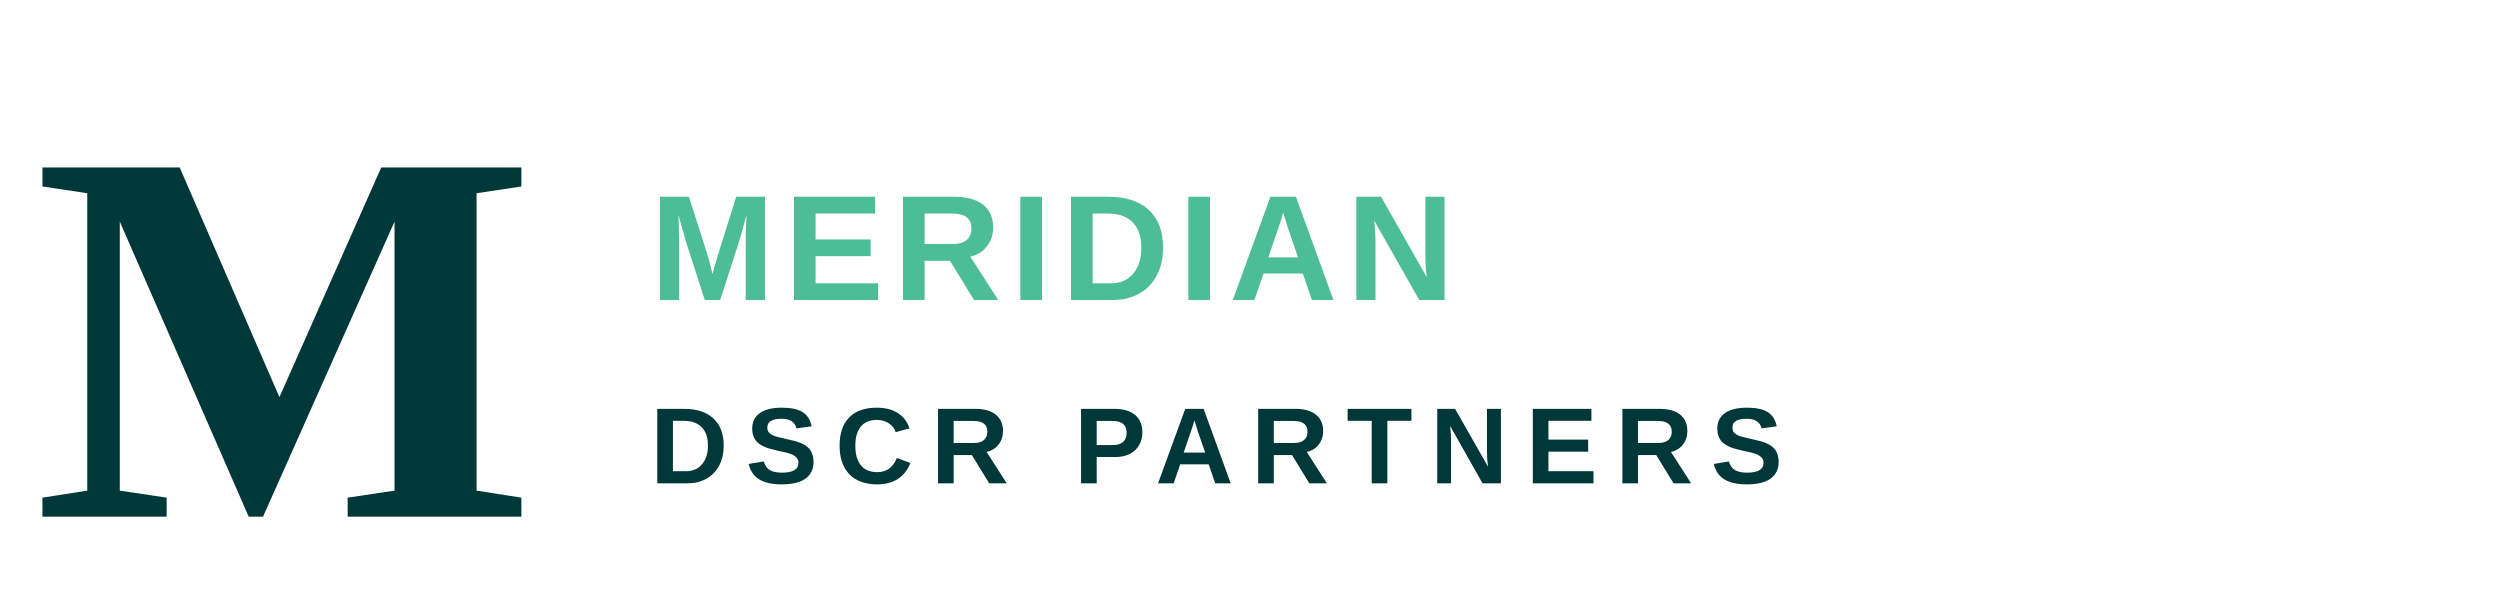
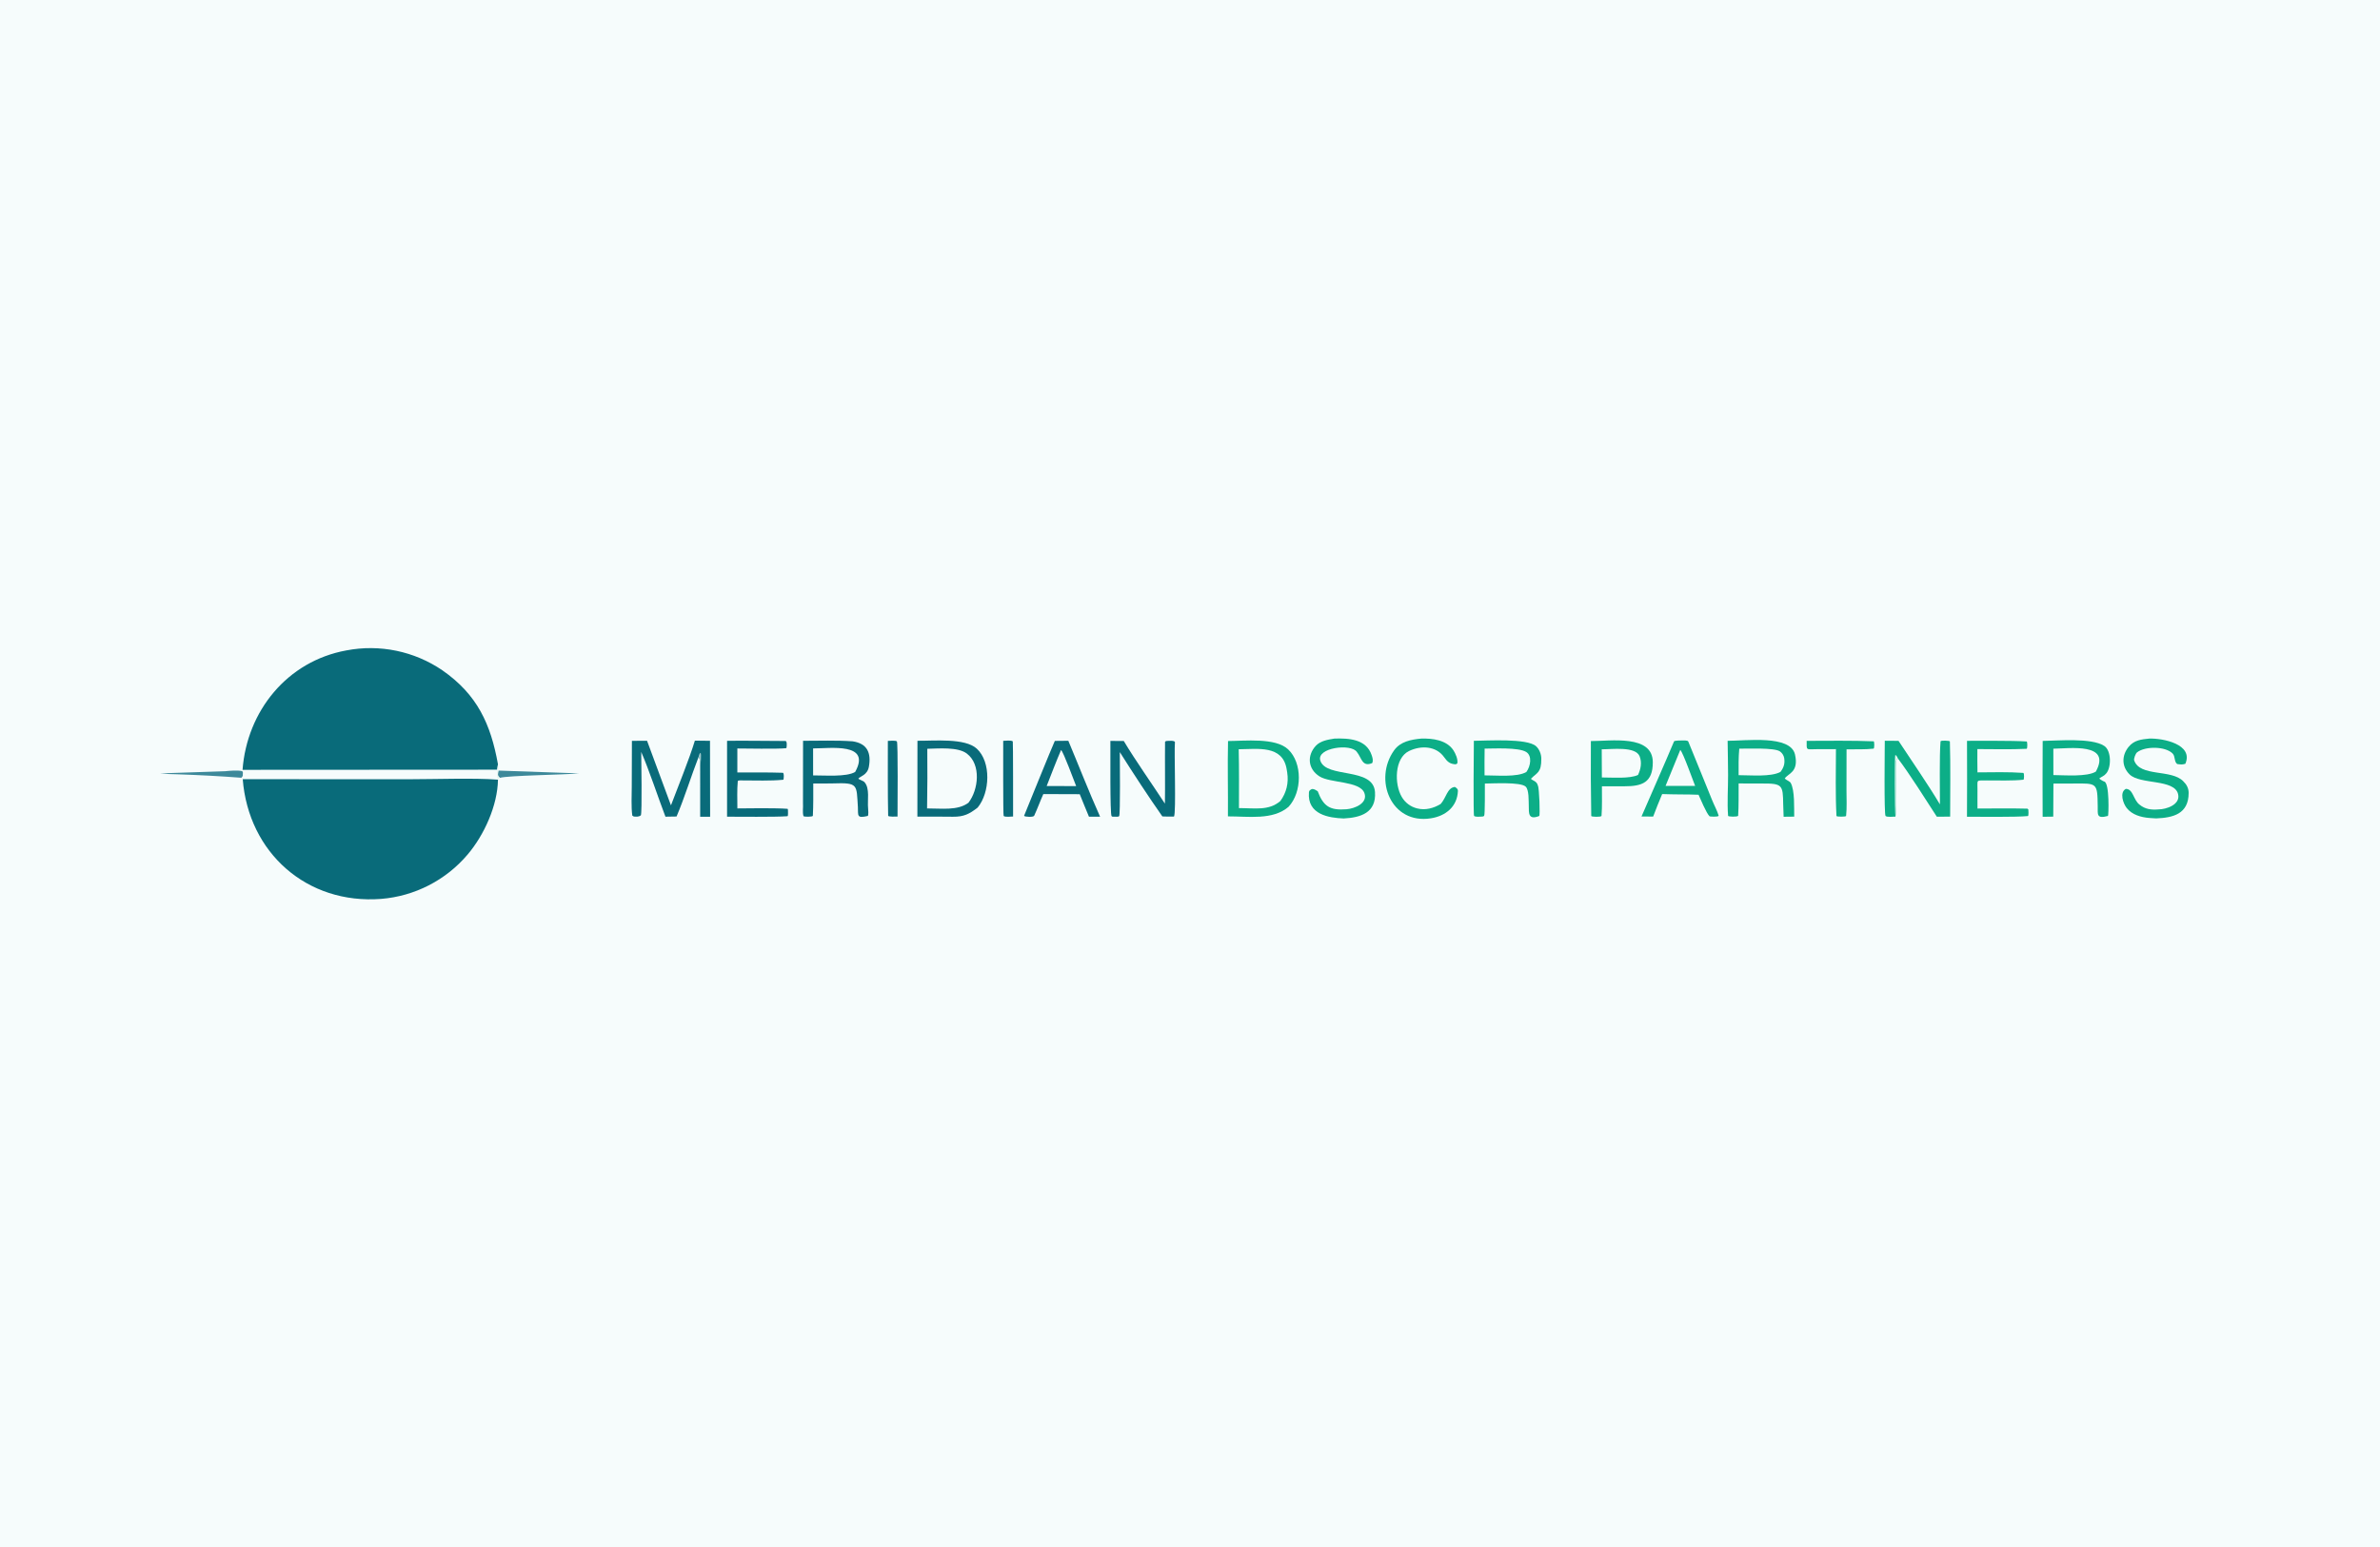
- <svg xmlns="http://www.w3.org/2000/svg" viewBox="0 0 300 72" role="img" aria-label="Meridian DSCR Partners">
-   <g transform="translate(4,4)" font-family="Georgia,&quot;Times New Roman&quot;,serif">
-     <text x="0" y="58" font-size="64" font-weight="700" fill="#003738">M</text>
-   </g>
-   <g transform="translate(78,8)" font-family="&quot;Outfit Variable&quot;,Outfit,Arial,sans-serif">
-     <text x="0" y="28" font-size="18" font-weight="700" letter-spacing="0.06em" fill="#4dbd97">MERIDIAN</text>
-     <text x="0" y="50" font-size="13" font-weight="600" letter-spacing="0.16em" fill="#003738">DSCR PARTNERS</text>
-   </g>
+ <svg xmlns="http://www.w3.org/2000/svg" height="1664" preserveAspectRatio="none" style="display: block;" version="1.1" viewBox="0 0 2560 1664" width="2560">
+   <path d="M 0 0 L 2560 0 L 2560 1664 L 0 1664 L 0 0 z" fill="rgb(246,252,252)" transform="translate(0,0)" />
+   <path d="M 260.886 828.052 C 265.669 764.713 308.965 711.225 372.455 699.62 C 408.372 692.69 445.569 700.377 475.797 720.977 C 513.408 747.144 527.83 778.79 535.623 822.063 L 534.793 827.891 L 260.886 828.052 z" fill="rgb(9,107,122)" transform="translate(0,0)" />
+   <path d="M 534.641 838.575 L 535.636 838.621 C 535.196 866.421 520.819 898.13 502.996 919.144 C 479.562 946.804 446.072 963.985 409.937 966.885 C 330.191 973.037 267.342 917.422 261.091 838.137 L 442.584 838.159 C 467.87 838.153 510.8 836.696 534.641 838.575 z" fill="rgb(9,107,122)" transform="translate(0,0)" />
+   <path d="M 1320.91 797.072 C 1338.66 797.016 1371.83 793.17 1385.5 805.994 C 1401.12 820.642 1400.56 852.015 1386.11 867.718 C 1369.25 882.484 1342.51 878.027 1320.8 878.121 C 1321.04 851.455 1320.27 823.591 1320.91 797.072 z" fill="rgb(12,174,135)" transform="translate(0,0)" />
+   <path d="M 1332.39 805.921 C 1352.65 805.828 1379.67 801.024 1384 827.502 L 1384.58 831.103 C 1386.27 842.174 1383.75 852.569 1377.2 861.605 C 1364.7 872.362 1349.52 869.159 1332.66 869.217 C 1332.69 848.425 1332.89 826.658 1332.39 805.921 z" fill="rgb(246,252,252)" transform="translate(0,0)" />
+   <path d="M 986.839 796.793 C 1004.32 796.989 1037.96 793.565 1050.7 805.331 C 1066.31 819.746 1064.88 852.571 1051.6 868.644 C 1042.65 875.606 1036.69 878.625 1025 878.502 C 1012.28 878.368 999.487 878.314 986.763 878.396 L 986.839 796.793 z" fill="rgb(9,107,122)" transform="translate(0,0)" />
+   <path d="M 997.425 805.409 C 1009.49 805.194 1030.29 803.211 1039.92 810.525 C 1055.55 822.389 1052.52 849.448 1041.71 863.443 C 1030.08 872.209 1012.51 869.471 997.183 869.571 C 997.547 848.186 997.628 826.796 997.425 805.409 z" fill="rgb(246,252,252)" transform="translate(0,0)" />
+   <path d="M 1585.33 796.843 C 1599.51 796.729 1642.71 793.895 1652.29 802.698 C 1655.76 805.887 1657.84 811.161 1657.89 815.99 C 1658.02 831.42 1653.15 830.943 1646.87 837.504 L 1646.98 837.994 C 1648.55 839.622 1653.11 840.189 1654.18 844.997 C 1655.74 847.417 1656.67 877.295 1655.64 877.705 C 1643.49 882.536 1644.56 874.01 1644.41 867.249 C 1644.16 861.441 1644.8 849.473 1640.98 846.044 C 1635.29 840.929 1605.31 842.796 1597.17 842.81 C 1597.12 846.559 1597.42 876.453 1596.39 877.54 C 1595.76 878.206 1594.84 878.308 1593.98 878.331 C 1591.94 878.386 1587.31 879.011 1585.58 877.651 C 1584.59 876.875 1585.22 804.702 1585.33 796.843 z" fill="rgb(12,174,135)" transform="translate(0,0)" />
+   <path d="M 1596.91 805.233 C 1606.41 805.226 1633.24 803.681 1641.59 808.823 C 1648.19 812.889 1646.44 824.005 1641.8 830.397 C 1631.61 836.227 1610 833.927 1596.83 834.01 C 1596.85 824.603 1596.65 814.571 1596.91 805.233 z" fill="rgb(246,252,252)" transform="translate(0,0)" />
+   <path d="M 1858.28 796.833 C 1877.63 796.897 1925.9 790.236 1930.75 811.529 C 1935.13 830.755 1923.19 831.866 1919.74 837.386 C 1920.87 838.732 1925.37 840.689 1926.09 842.002 C 1930.72 850.401 1929.66 868.967 1929.9 878.389 C 1926.11 878.497 1922.31 878.541 1918.52 878.522 C 1918.33 874.018 1918.18 869.512 1918.06 865.006 C 1917.75 844.408 1917.37 842.585 1895.01 842.773 C 1886.95 842.841 1878.22 842.731 1870.13 842.705 C 1870.01 854.233 1870.33 866.159 1869.6 877.548 C 1868.71 878.758 1858.88 878.633 1858.79 877.506 C 1857.65 863.21 1858.83 848.082 1858.78 833.491 C 1858.75 821.208 1858.45 809.1 1858.28 796.833 z" fill="rgb(12,174,135)" transform="translate(0,0)" />
+   <path d="M 1870.81 805.295 C 1879.6 805.31 1908.44 804.108 1914.41 808.137 C 1916.93 809.83 1918.64 812.488 1919.14 815.484 C 1920.08 821.431 1918.6 825.679 1915.11 830.313 C 1904.7 835.876 1883.22 833.79 1870.1 833.796 C 1870.08 824.082 1869.91 814.989 1870.81 805.295 z" fill="rgb(246,252,252)" transform="translate(0,0)" />
+   <path d="M 2197.17 796.955 C 2213.21 796.793 2249.57 793.342 2263.38 802.325 C 2271.09 807.344 2271.1 825.22 2265.67 831.744 C 2262.77 835.237 2260.96 834.985 2258.04 837.365 C 2258.33 838.002 2262.37 840.461 2263.31 840.635 C 2269.27 841.742 2268.07 877.464 2267.4 877.645 C 2254.62 881.127 2256.56 875.739 2256.37 867.25 C 2256 842.025 2255.84 842.539 2230.48 842.784 C 2223.42 842.853 2215.8 842.838 2208.73 842.856 L 2208.54 878.392 C 2204.74 878.409 2200.93 878.463 2197.13 878.553 C 2197 851.354 2197.01 824.154 2197.17 796.955 z" fill="rgb(12,174,135)" transform="translate(0,0)" />
+   <path d="M 2208.64 805.321 C 2225.81 805.123 2271.54 798.503 2254.35 829.964 C 2244.83 835.765 2221.24 833.823 2208.68 833.688 C 2208.62 824.233 2208.61 814.777 2208.64 805.321 z" fill="rgb(246,252,252)" transform="translate(0,0)" />
+   <path d="M 863.8 796.818 C 881.401 796.809 899.6 796.168 916.998 797.378 C 932.974 799.687 937.254 809.955 934.581 824.797 C 932.944 833.882 925.1 834.911 923.279 837.502 C 923.913 838.556 928.422 839.767 929.768 841.224 C 935.908 847.867 932.815 861.031 933.76 869.505 C 933.858 870.384 934.447 877.436 933.273 877.704 C 921.302 880.441 923.178 877.344 922.768 867.999 C 921.165 844.009 923.531 841.676 896.03 842.651 C 889.356 842.887 881.529 842.733 874.765 842.718 C 874.772 854.15 874.926 866.099 874.331 877.493 C 874.264 878.779 864.525 878.734 864.238 877.815 C 862.979 873.771 864.089 868.209 863.714 863.871 C 863.753 841.52 863.739 819.168 863.8 796.818 z" fill="rgb(9,107,122)" transform="translate(0,0)" />
+   <path d="M 874.59 805.006 C 892.498 805.158 937.667 798.148 919.828 830.337 C 910.428 835.934 887.031 833.955 874.615 834.043 L 874.59 805.006 z" fill="rgb(246,252,252)" transform="translate(0,0)" />
+   <path d="M 1711.19 797.101 C 1732.06 797.252 1777.85 789.642 1777.81 819.996 C 1777.79 841.696 1766.32 845.793 1747.25 845.745 L 1723.07 845.741 C 1723.02 856.102 1723.45 867.395 1722.64 877.661 C 1721.97 879 1711.61 878.707 1711.59 877.698 C 1711.14 851.966 1710.98 822.651 1711.19 797.101 z" fill="rgb(12,174,135)" transform="translate(0,0)" />
+   <path d="M 1722.87 805.994 C 1733.43 806.023 1759.36 802.464 1763.66 813.571 C 1766.26 820.289 1764.83 827.235 1761.94 833.53 C 1753.23 837.821 1733.96 836.266 1723.02 836.255 L 1722.87 805.994 z" fill="rgb(246,252,252)" transform="translate(0,0)" />
+   <path d="M 747.436 796.646 L 763.693 796.83 L 763.832 878.547 L 753.125 878.526 L 753.127 825.303 C 752.766 820.458 753.542 817.749 751.516 813.959 C 743.416 834.83 736.272 858.178 727.727 878.257 L 715.776 878.455 C 707.839 857.675 698.117 828.048 689.728 808.836 C 689.774 815.926 690.78 874.118 689.334 876.971 C 686.922 878.825 684.921 878.362 681.789 878.306 L 680.116 877.274 C 678.842 868.195 679.497 855.63 679.541 846.161 L 679.703 796.877 L 695.986 796.776 L 721.704 866.256 C 729.299 846.1 741.524 816.288 747.436 796.646 z" fill="rgb(9,107,122)" transform="translate(0,0)" />
+   <path d="M 751.516 813.959 C 751.818 812.444 752.016 811.584 752.79 810.215 L 753.288 810.125 L 753.276 809.9 L 753.39 809.794 C 754.906 810.353 753.369 823.556 753.127 825.303 C 752.766 820.458 753.542 817.749 751.516 813.959 z" fill="rgb(160,202,204)" transform="translate(0,0)" />
+   <path d="M 1810.2 796.442 C 1811.21 796.47 1815.4 796.211 1815.98 797.638 C 1824.48 818.63 1833.18 839.583 1841.6 860.618 C 1843.79 866.102 1847.03 871.858 1848.64 877.386 C 1848.29 879.014 1839.07 878.259 1838.9 878.091 C 1835.16 874.407 1829.08 859.186 1827 854.866 C 1820.59 854.61 1814.17 854.491 1807.74 854.508 C 1801 854.41 1794.63 854.393 1787.87 854.121 C 1784.2 862.712 1781.5 869.643 1778.2 878.304 C 1774.02 878.383 1769.83 878.367 1765.65 878.256 C 1773.98 858.897 1791.86 818.617 1800.65 797.47 C 1801.1 796.391 1808.08 796.515 1810.2 796.442 z" fill="rgb(12,174,135)" transform="translate(0,0)" />
+   <path d="M 1807.36 806.639 C 1810.34 809.417 1821.06 839.756 1823.34 845.332 L 1806.75 845.366 C 1801.67 845.395 1796.6 845.398 1791.52 845.375 C 1796.99 832.42 1801.91 819.455 1807.36 806.639 z" fill="rgb(246,252,252)" transform="translate(0,0)" />
+   <path d="M 2086.65 865.213 C 2086.73 852.427 2085.95 812.588 2087.33 797.333 C 2087.43 796.29 2097.32 796.552 2097.35 797.495 C 2098.15 824.237 2097.65 851.516 2097.64 878.373 C 2092.86 878.4 2088.08 878.516 2083.32 878.484 C 2072.03 861.045 2053.7 831.949 2041.51 815.916 C 2040.07 817.169 2039.55 817.42 2039.38 819.467 C 2038.37 831.589 2040.84 868.336 2038.8 878.364 C 2036.73 878.375 2029.81 879.177 2028.17 877.706 C 2026.42 876.141 2027.32 803.886 2027.34 796.767 C 2032.26 796.76 2037.18 796.796 2042.1 796.875 C 2056.72 819.18 2073.12 842.591 2086.65 865.213 z" fill="rgb(12,174,135)" transform="translate(0,0)" />
+   <path d="M 2038.8 878.364 C 2038.03 873.344 2037.87 813.056 2038.6 812.224 L 2039.07 812.241 C 2040.23 813.098 2040.95 814.639 2041.51 815.916 C 2040.07 817.169 2039.55 817.42 2039.38 819.467 C 2038.37 831.589 2040.84 868.336 2038.8 878.364 z" fill="rgb(231,247,242)" transform="translate(0,0)" />
+   <path d="M 1134.61 796.932 L 1149.12 796.797 C 1160.62 824.126 1171.13 851.341 1183.29 878.453 C 1179.3 878.519 1175.31 878.53 1171.32 878.487 C 1168.03 870.399 1164.63 862.457 1161.42 854.319 C 1157.9 854.165 1154.05 854.234 1150.5 854.225 L 1122.22 854.135 C 1118.76 861.855 1115.92 869.823 1112.38 877.442 C 1111.58 879.155 1102.55 878.781 1101.51 877.544 C 1101.52 877.604 1131.87 802.61 1134.61 796.932 z" fill="rgb(9,107,122)" transform="translate(0,0)" />
+   <path d="M 1141.34 806.706 C 1144.43 810.097 1154.91 839.191 1157.56 845.542 L 1142.5 845.51 L 1125.84 845.454 C 1130.52 833.529 1136.37 818.114 1141.34 806.706 z" fill="rgb(246,252,252)" transform="translate(0,0)" />
+   <path d="M 2311.79 794.444 C 2326.39 793.934 2359.75 800.524 2350.62 821.57 C 2346.73 822.624 2346.01 822.314 2341.88 821.816 C 2338.42 819.403 2339.96 813.59 2336.97 810.535 C 2329.12 802.528 2307.23 802.516 2298.68 809.265 C 2296.97 810.618 2295.02 816.22 2295.57 817.848 C 2301.73 835.999 2335.7 827.032 2348.44 840.418 C 2351.95 843.773 2354.18 847.804 2354.18 852.89 C 2354.16 875.602 2337.37 879.56 2319.29 880.296 C 2316.8 880.177 2314.32 880.021 2311.84 879.827 C 2302.94 879.101 2293.41 876.451 2287.6 869.2 C 2283.66 864.294 2279.57 852.266 2286.64 848.516 C 2294.63 848.681 2294.6 860.483 2301.46 865.583 C 2307.49 870.477 2314.01 871.267 2321.74 870.612 C 2329.86 870.617 2345.52 865.648 2342.84 854.236 C 2338.94 837.643 2301.96 844.148 2290.64 832.981 C 2281.74 824.201 2282.38 812.31 2289.45 803.543 C 2295.5 796.022 2303.16 795.339 2311.79 794.444 z" fill="rgb(12,174,135)" transform="translate(0,0)" />
+   <path d="M 1435.39 794.436 C 1450.56 793.956 1469.45 794.837 1475.32 812.062 C 1476.29 814.883 1477.34 818.01 1475.96 820.809 C 1465.12 825.335 1464.62 815.103 1459.58 808.962 C 1453.47 799.314 1415.77 804.224 1420.18 818.128 C 1426.36 837.587 1477.26 824.676 1478.99 852.014 C 1480.4 874.158 1463.81 879.41 1445.33 880.366 C 1429.57 879.785 1405.88 876.229 1407.94 852.193 C 1408.12 850.05 1409.47 849.674 1411.14 848.667 C 1413.78 848.593 1415.06 849.711 1417.36 851.073 C 1423.5 867.456 1430.63 871.851 1448.33 870.468 C 1457.3 869.766 1471.6 863.838 1467.58 853.01 C 1462.69 839.852 1430.68 842.544 1419.1 834.994 C 1406.65 826.88 1405.76 812.699 1415.27 802.245 C 1420.31 796.858 1428.16 795.6 1435.39 794.436 z" fill="rgb(12,174,135)" transform="translate(0,0)" />
+   <path d="M 1253.02 864.426 C 1253.35 846.838 1252.93 816.762 1253.16 797.918 C 1253.29 797.53 1254.22 797.046 1254.51 797.038 C 1255.9 796.997 1264.03 796.056 1263.79 798.447 C 1262.8 808.048 1265.27 874.514 1262.77 878.349 C 1258.38 878.373 1254.65 878.39 1250.27 878.167 C 1235.43 857.082 1218.32 830.9 1204.51 808.988 C 1204.55 815.21 1205.16 876.472 1203.8 877.844 C 1203.11 878.542 1201.92 878.522 1201.01 878.497 C 1200.16 878.473 1199.31 878.429 1198.46 878.461 C 1197.44 878.499 1196.54 878.636 1195.69 877.943 C 1193.79 876.401 1194.49 805.955 1194.36 796.964 L 1208.75 797.006 C 1221.28 817.987 1239.16 843.157 1253.02 864.426 z" fill="rgb(9,107,122)" transform="translate(0,0)" />
+   <path d="M 1528.84 794.435 C 1540.71 794.095 1555.93 795.936 1563.24 806.892 C 1565.59 810.405 1568.44 816.89 1567.53 821.179 L 1565.82 822.132 C 1559.5 821.771 1556.87 819.393 1553.21 814.268 C 1544.64 802.254 1528.34 801.661 1515.62 807.805 C 1499.77 815.463 1499.67 843.552 1507.8 857.221 C 1511.38 863.374 1517.3 867.813 1524.21 869.529 C 1533.15 871.802 1541.88 869.428 1549.59 864.816 C 1555.76 858.024 1556.61 847.364 1564.89 846.452 C 1566.62 847.571 1568.2 848.443 1568.18 850.797 C 1567.46 867.447 1555.33 877.599 1539.22 880.186 C 1496.16 887.102 1477.08 838.364 1499.59 807.02 C 1506.27 797.714 1517.52 795.477 1528.84 794.435 z" fill="rgb(12,174,135)" transform="translate(0,0)" />
+   <path d="M 2115.78 796.843 C 2131.58 796.974 2163.21 796.451 2179.94 797.549 C 2180.81 797.606 2180.95 805.378 2179.89 805.43 C 2162.52 806.281 2144.49 805.768 2126.92 805.746 C 2126.81 814.167 2126.95 822.372 2127.02 830.78 C 2143.18 830.676 2160.38 830.195 2176.37 831.349 C 2177.57 831.97 2177.14 838.594 2176.52 838.665 C 2165.02 839.985 2148.37 839.4 2136.99 839.441 C 2124.78 839.743 2127.24 837.717 2127.04 850.994 C 2126.94 857.177 2127.04 863.501 2127.05 869.689 C 2141.9 869.618 2165.08 869.388 2180.5 869.816 C 2181.49 869.844 2182.65 872.46 2181.76 870.955 C 2181.89 871.181 2182.18 877.682 2181.32 877.771 C 2168.74 879.066 2125.87 878.513 2115.75 878.505 C 2115.9 851.284 2115.91 824.063 2115.78 796.843 z" fill="rgb(12,174,135)" transform="translate(0,0)" />
+   <path d="M 782.06 796.849 C 798.048 796.519 827.508 797.024 845.054 797.025 C 845.572 797.025 846.112 798.59 846.059 798.495 C 846.382 799.079 846.352 804.709 845.657 804.782 C 835.773 805.812 801.336 805.073 793.12 805.087 L 793.11 830.892 C 809.374 830.894 825.793 830.677 842.005 831.221 C 843.615 831.275 843.09 838.653 842.539 838.709 C 828.726 840.111 812.798 839.422 798.75 839.442 C 798.386 839.445 793.684 839.108 793.58 840.2 C 792.694 849.53 793.117 860.056 793.153 869.555 C 802.599 869.391 835.774 869.017 847.087 869.992 C 847.439 870.023 847.58 871.397 847.543 871.489 C 847.418 871.798 848.058 877.878 846.977 877.956 C 833.112 878.951 794.028 878.42 782.049 878.465 L 782.06 796.849 z" fill="rgb(9,107,122)" transform="translate(0,0)" />
+   <path d="M 1943.3 796.876 C 1964.76 796.849 1993.46 796.406 2015.37 797.387 C 2016.21 797.425 2016.32 805.142 2015.23 805.267 C 2006.15 806.309 1995.61 805.898 1986.21 806 L 1986.14 850.098 C 1986.15 858.92 1986.68 869.031 1985.72 877.681 C 1985.62 878.608 1975.4 878.736 1975.35 877.658 C 1974.14 854.158 1974.76 829.51 1974.81 805.785 L 1955 805.827 C 1942.4 805.833 1943.25 807.943 1943.3 796.876 z" fill="rgb(12,174,135)" transform="translate(0,0)" />
+   <path d="M 1079.08 796.86 C 1081.48 796.809 1087.49 795.969 1089.4 797.454 C 1089.76 797.736 1089.7 870.143 1089.71 878.251 C 1087.37 878.309 1081.46 879.104 1079.57 877.731 C 1078.84 877.203 1079.13 803.955 1079.08 796.86 z" fill="rgb(9,107,122)" transform="translate(0,0)" />
+   <path d="M 955.002 796.92 C 957.015 796.919 963.156 796.198 964.702 797.448 C 966.033 798.525 965.424 869.15 965.409 878.304 C 963.724 878.306 955.364 878.784 955.331 877.419 C 954.801 855.443 954.979 817.845 955.002 796.92 z" fill="rgb(9,107,122)" transform="translate(0,0)" />
+   <path d="M 242.256 829.542 C 247.485 829.019 255.642 828.284 260.572 829.486 L 261.268 830.781 C 261.021 834.706 261.702 834.323 259.637 836.576 C 235.423 834.76 215.549 833.721 191 832.861 C 184.189 832.746 178.948 832.557 172.187 831.888 L 242.256 829.542 z" fill="rgb(61,137,154)" transform="translate(0,0)" />
+   <path d="M 536.101 828.856 L 622.853 831.877 C 608.264 833.364 546.093 834.094 537.761 836.646 C 534.69 834.552 535.601 832.502 536.101 828.856 z" fill="rgb(61,137,154)" transform="translate(0,0)" />
+   <path d="M 535.623 822.063 C 536.41 825.087 536.379 825.714 536.101 828.856 C 535.601 832.502 534.69 834.552 537.761 836.646 C 536.511 837.448 536.699 837.39 535.636 838.621 L 534.641 838.575 C 534.509 835.718 534.779 831.024 534.793 827.891 L 535.623 822.063 z" fill="rgb(231,247,242)" transform="translate(0,0)" />
</svg>
